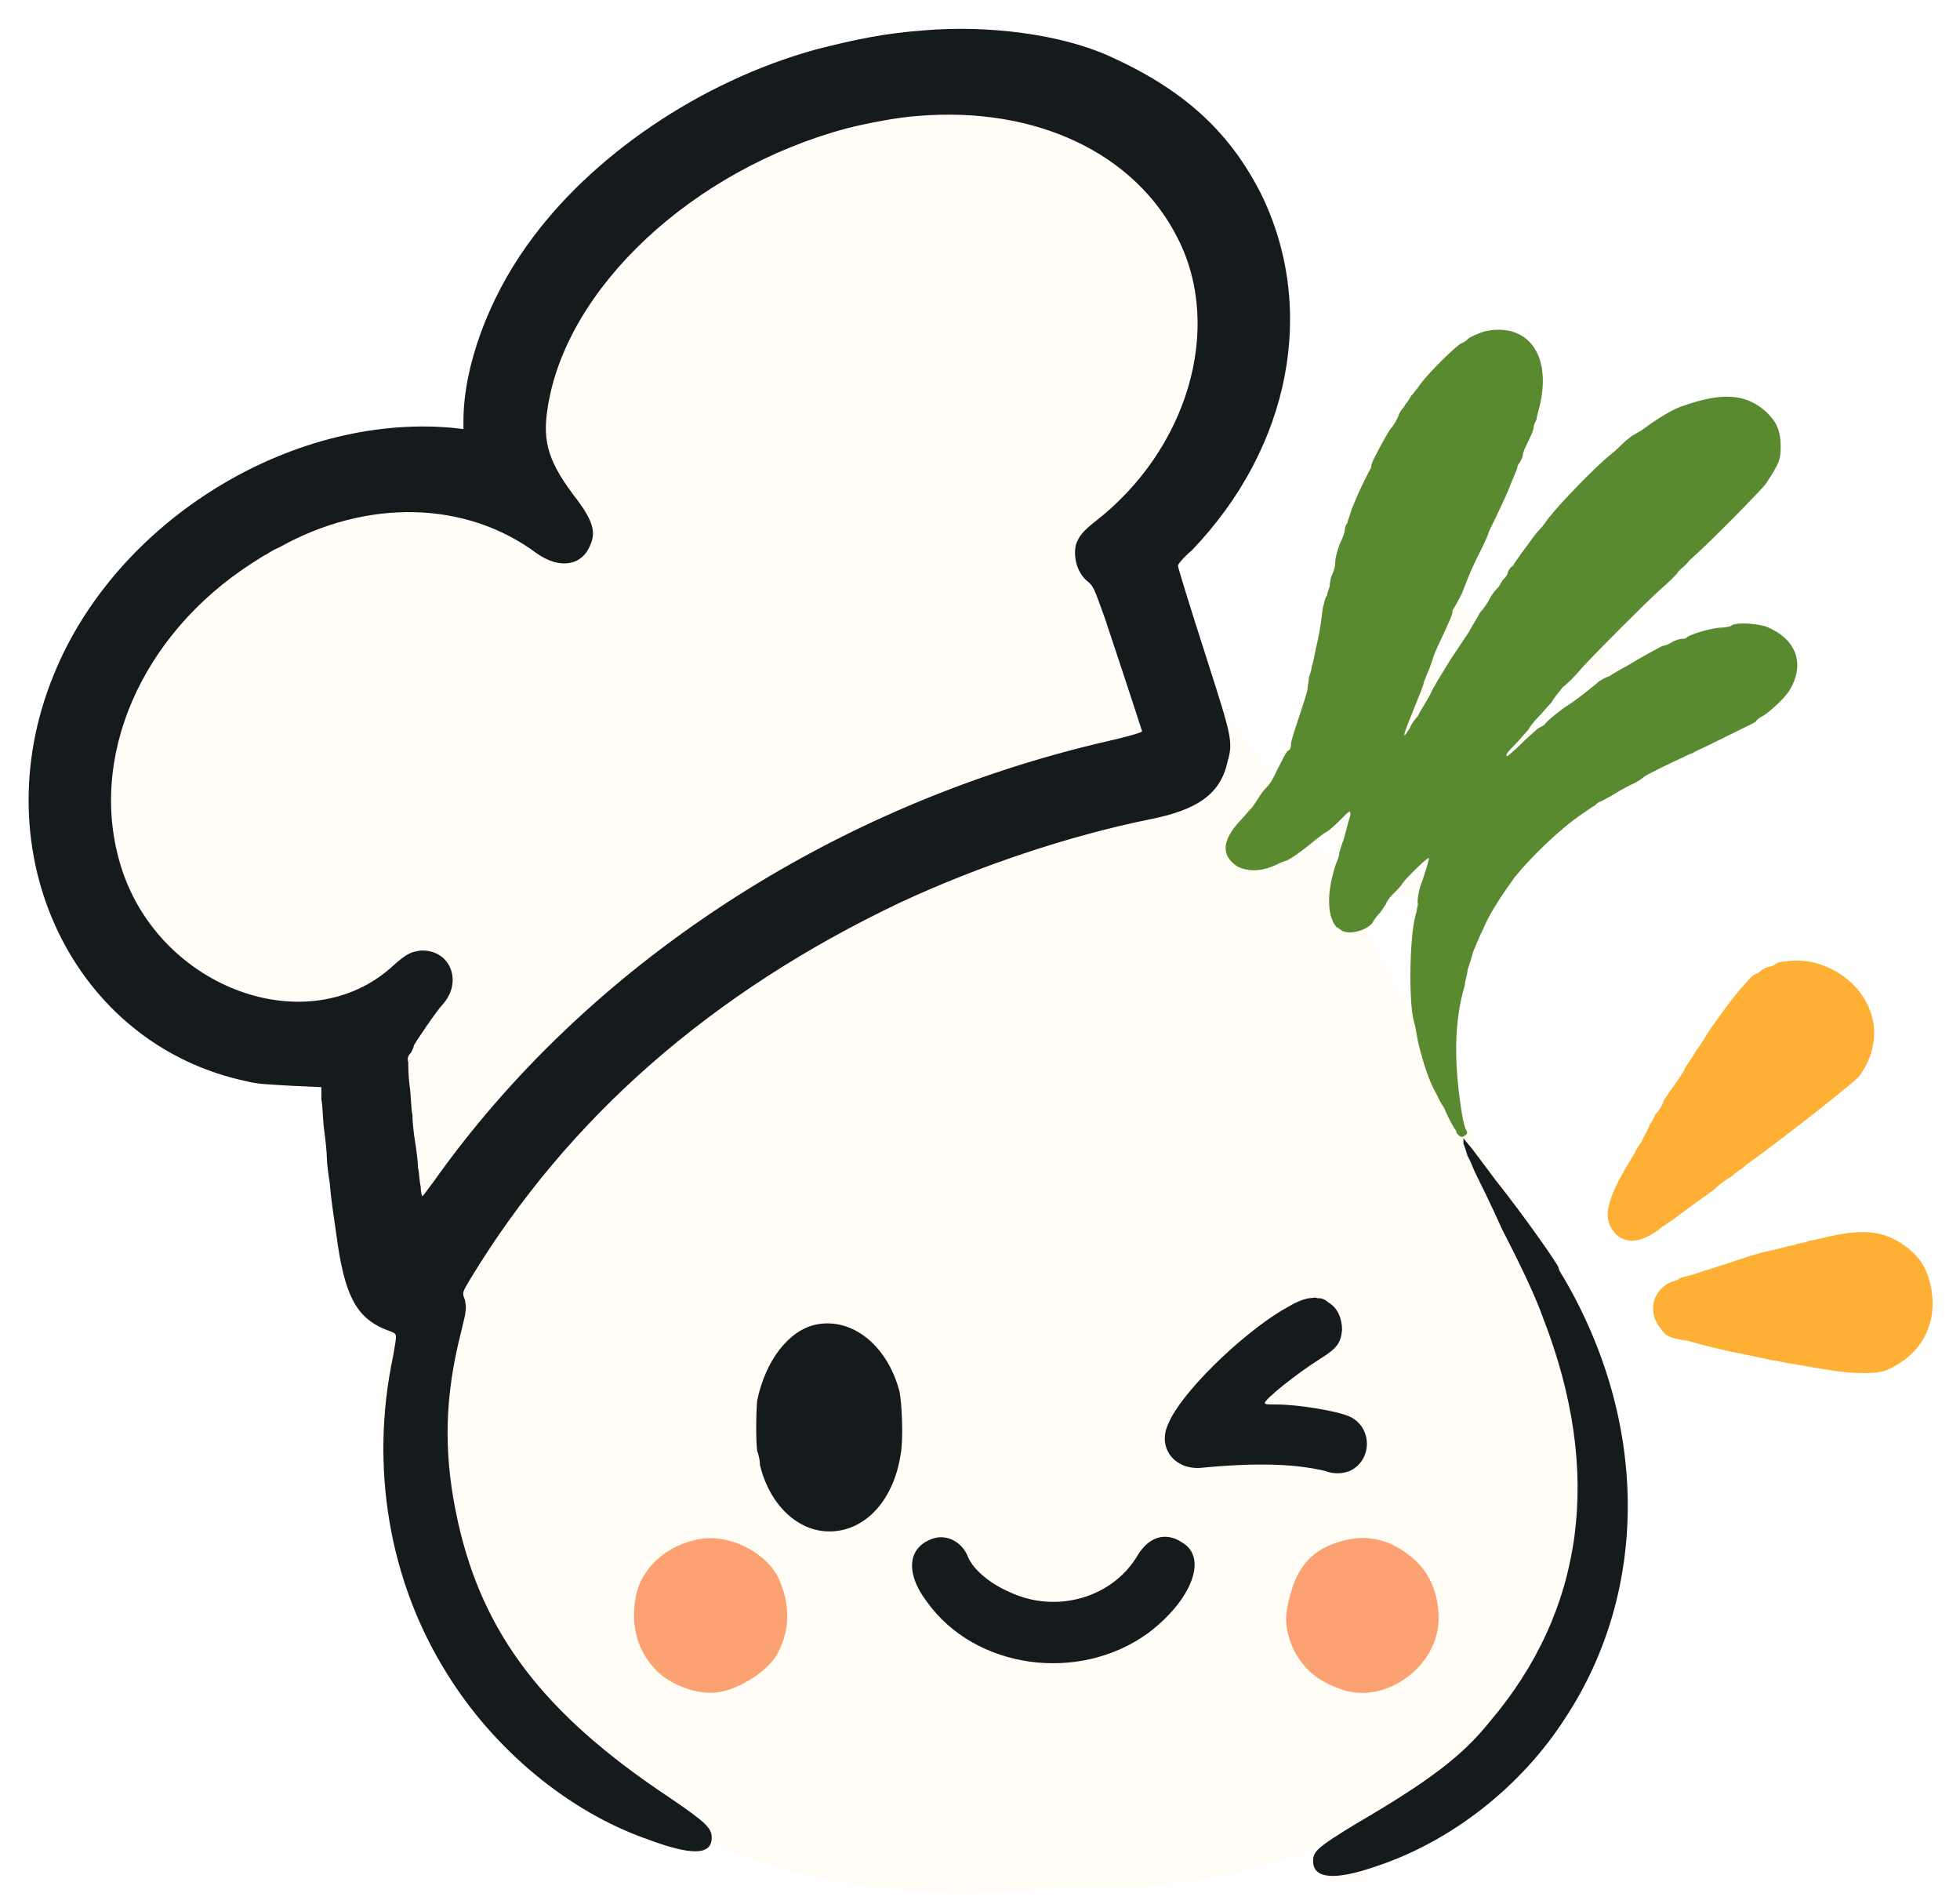
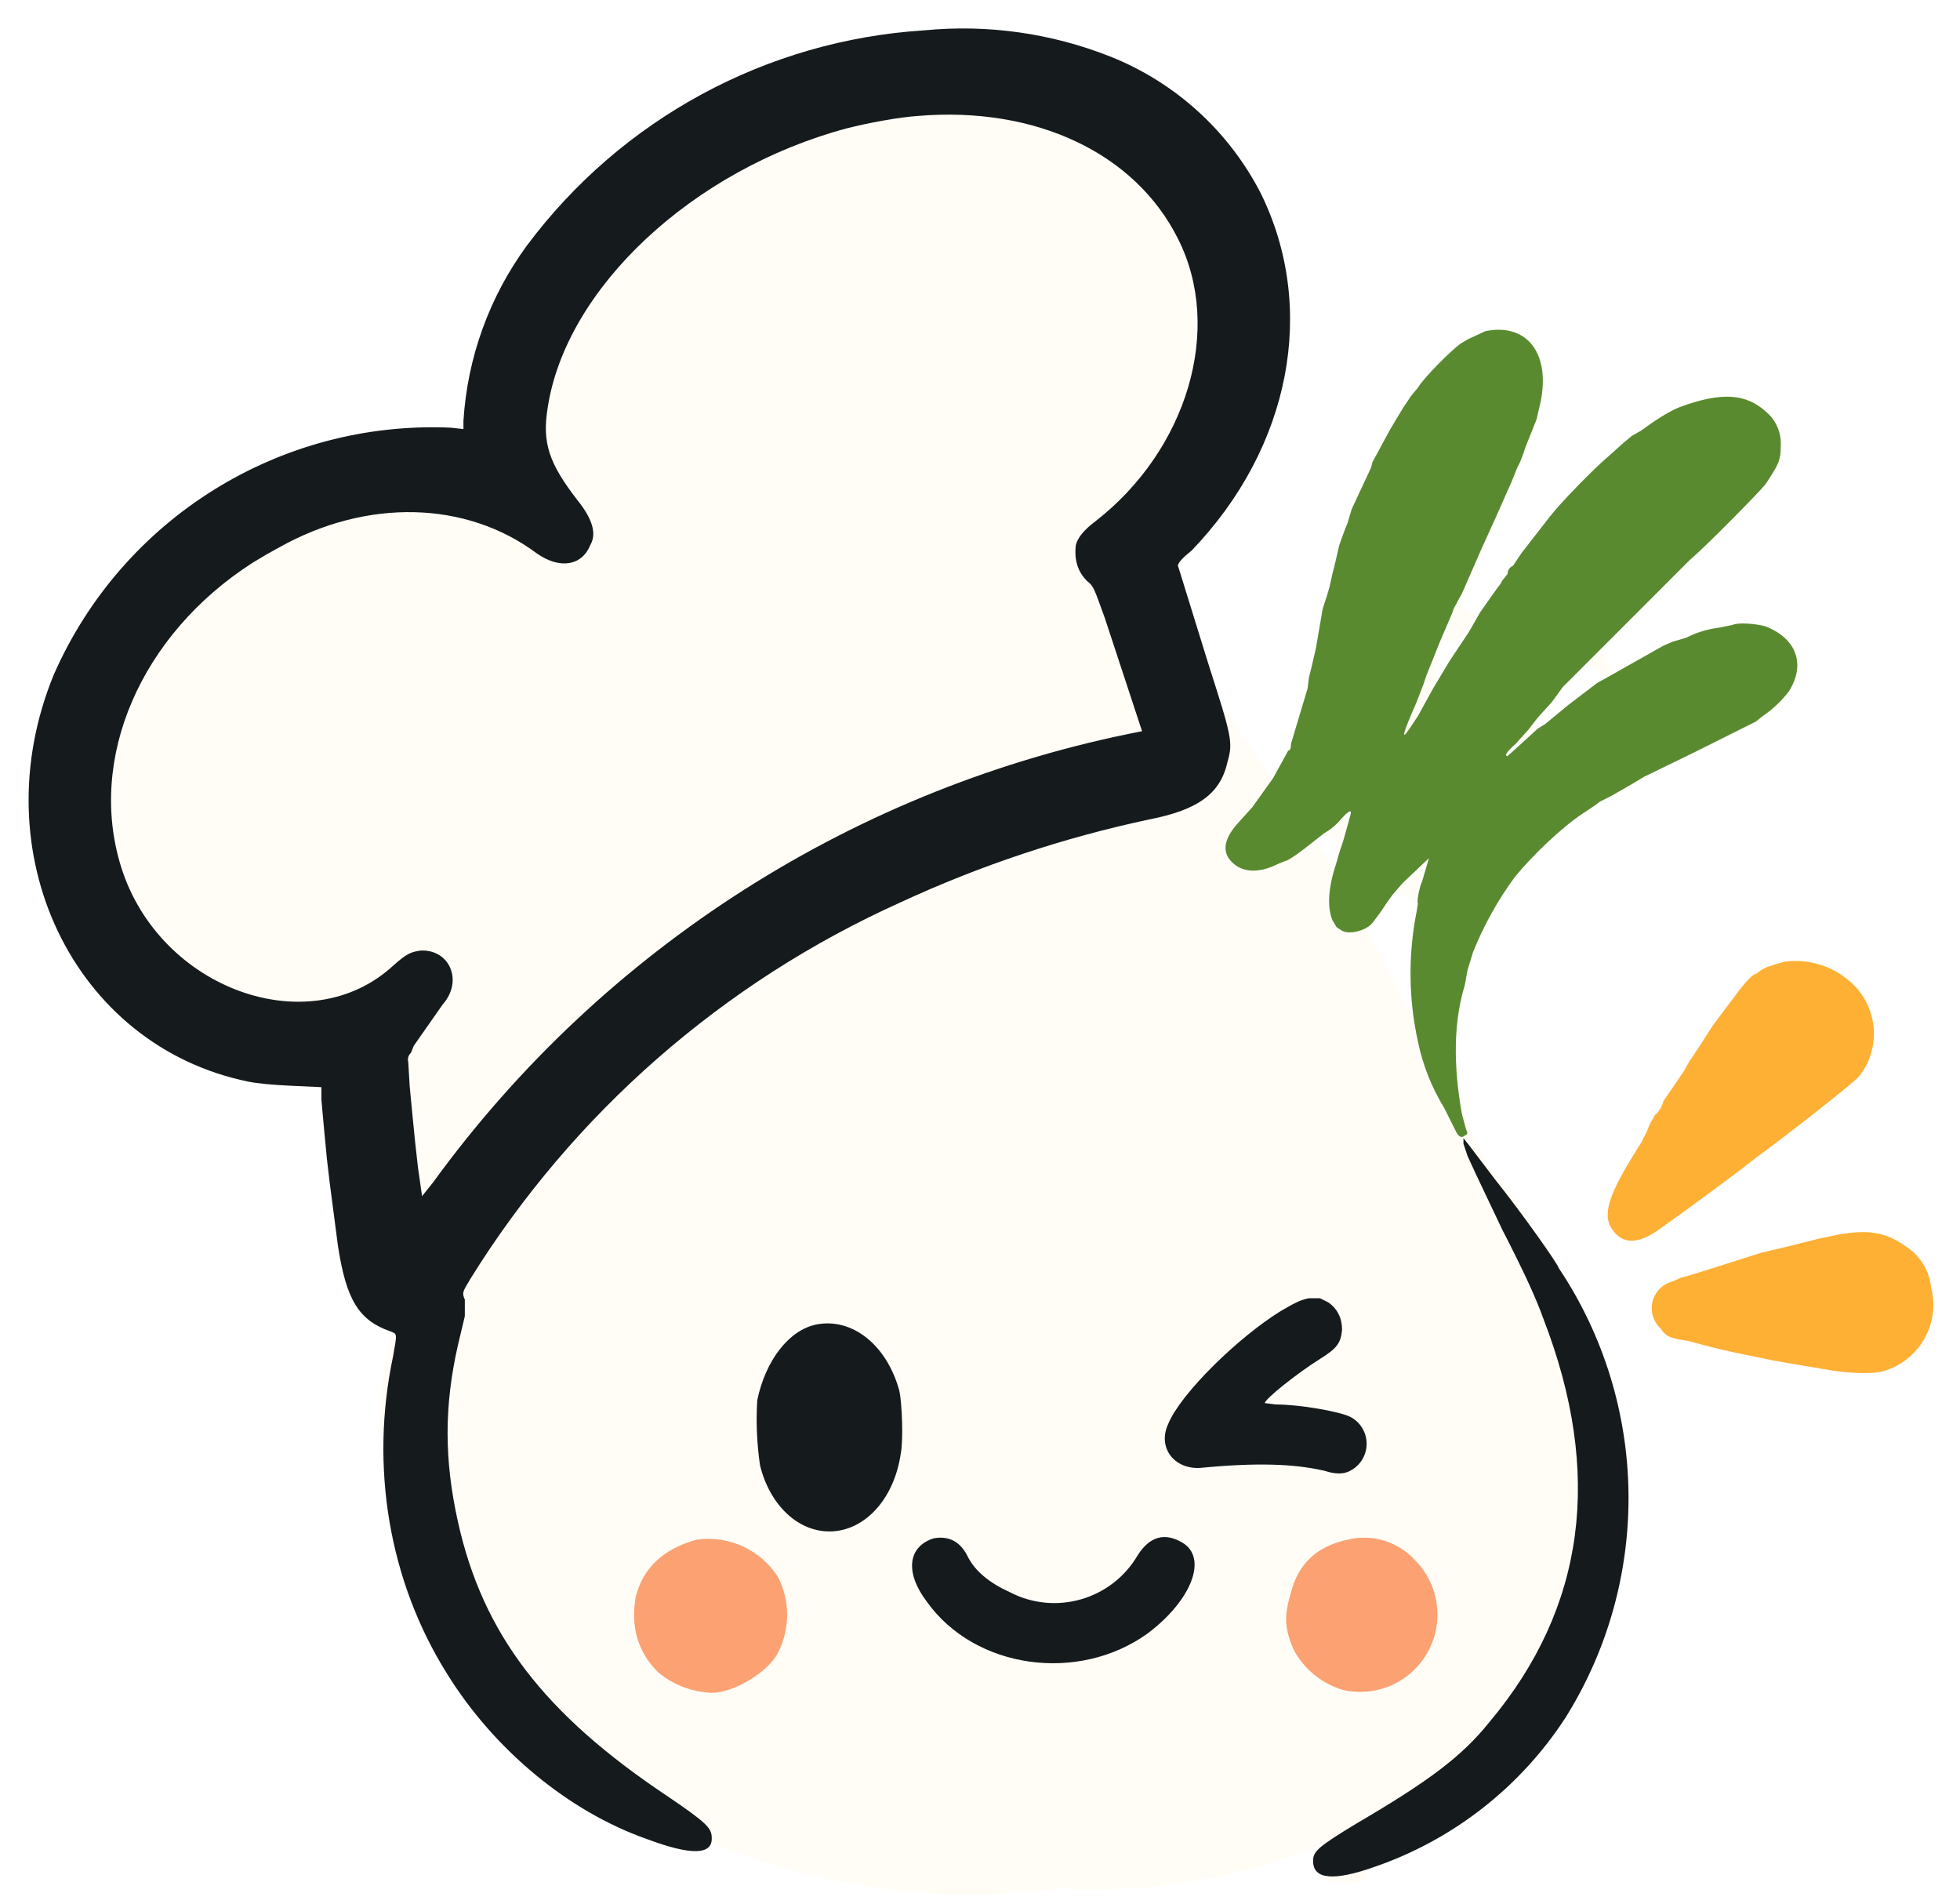
- <svg xmlns="http://www.w3.org/2000/svg" viewBox="0 0 142.1 138" role="img" aria-label="soowee">
-   <path fill="#fffdf6" d="M30.7 91.6C27 98 27 104 28.4 108.5c1.6 7.5 3.6 12.5 7.1 16.8 4.5 4.7 9.5 6.7 15 7.8 9.5 4.4 17.500 4.4 26.2 3.8 8.300.1 14.300-.9 20.500-3.8 5.800-2.100 10.800-5.100 15-9.700 3.800-4.400 5.800-9.400 5.600-14.900-.3-5.500-1.800-10.500-3.700-15-2.100-3.500-4.100-6.500-6.400-9.400L97.2 63.600 86.800 48.600 56.100 63.600z" />
-   <path fill="#fffdf6" d="M 67 2.6 C 64.3 2.8, 62.2 3.2, 59.1 4 C 45.9 7.7, 35.5 18, 34.1 28.7 C 34 30.1, 33.9 30.4, 33.4 30.8 C 32.9 31.3, 32.8 31.3, 30.6 31.4 C 21 31.5, 11.9 36.5, 6.5 44.7 C -2.9 59, 4.9 77.5, 20.7 78.3 C 22.4 78.4, 22.6 78.4, 23.1 78.9 C 23.5 79.3, 23.7 79.6, 23.7 80.2 C 23.8 80.5, 23.8 81.3, 23.9 82 C 24 82.6, 24.1 83.5, 24.1 84 C 24.2 84.4, 24.2 85.2, 24.3 85.7 C 25.2 93.2, 25.6 94.6, 27.4 95.7 C 28.8 96.6, 29.1 97.2, 28.8 98.4 C 27.9 102.6, 28 108.4, 29.1 112.7 C 31.1 120.3, 35.5 126.4, 42.1 130.5 C 45 132.3, 48.7 133.8, 50.4 133.8 C 51.1 133.8, 51.2 133.7, 51.2 133.1 C 51.2 132.6, 50.9 132.3, 48 130.4 C 40 125, 35.8 120, 33.4 112.8 C 31.7 107.4, 31.6 102.4, 33 96.5 C 33.4 95.1, 33.4 94.8, 33.3 94.4 C 33.3 94.1, 33.3 93.7, 33.3 93.5 C 33.5 92.7, 36.7 87.9, 39.3 84.7 C 49.2 72.4, 66.2 62.5, 83.2 59 C 86.8 58.3, 88.2 57.3, 88.6 55.2 C 89 53.8, 88.9 53.4, 87.2 48.1 C 84.7 40.1, 84.8 41, 86.3 39.5 C 90.8 34.7, 93.1 29.2, 93.1 23.1 C 93.1 10.3, 81.9 1.4, 67 2.6 M 105.4 43.7 C 105.4 43.8, 105.3 44.1, 105.3 44.5 C 105.2 44.8, 105.1 45.3, 105 45.5 C 104.9 45.7, 104.8 45.9, 104.9 45.9 C 104.9 46, 104.9 46.2, 104.8 46.4 C 104.7 46.8, 104.7 46.8, 105.1 46.6 C 105.3 46.5, 105.6 46.4, 105.7 46.4 C 105.9 46.3, 106.1 46.1, 106.3 45.7 C 106.5 45.4, 106.8 45, 106.9 44.8 C 107.1 44.5, 107.1 44.5, 106.6 44.4 C 106.4 44.3, 106.1 44.1, 105.9 43.9 C 105.6 43.7, 105.5 43.6, 105.4 43.7 M 115.5 47.6 C 114.9 48.3, 114.9 48.3, 115.2 48.3 C 115.4 48.4, 115.7 48.5, 115.9 48.7 C 116.3 49.1, 116.3 49.1, 116.6 48.9 C 117.1 48.6, 117.2 48.6, 116.7 48.1 C 116.5 47.9, 116.2 47.6, 116.2 47.4 L 116 47 115.5 47.6 M 104 47.6 C 103.9 47.8, 103.4 48.9, 103.2 49.4 C 103.2 49.6, 103 50.1, 102.9 50.5 C 102.7 50.9, 102.5 51.4, 102.4 51.8 C 102.3 52.2, 102 52.8, 101.9 53.1 C 101.5 53.9, 101.5 54.1, 101.9 53.4 C 102 53.1, 102.2 52.7, 102.4 52.5 C 103.6 50.7, 104.3 49.2, 104.2 48.8 C 104.1 48.5, 104 47.8, 104.1 47.6 C 104.2 47.5, 104.1 47.5, 104 47.6 M 111 52.4 C 110.9 52.5, 110.7 52.7, 110.5 53 C 110.4 53.2, 110.2 53.6, 110.1 53.8 C 109.9 54.1, 109.9 54.1, 110.2 53.9 C 110.3 53.8, 110.6 53.6, 110.8 53.5 C 111.1 53.3, 111.2 53.2, 111.2 52.9 C 111.2 52.7, 111.2 52.5, 111.2 52.4 C 111.3 52.3, 111.2 52.3, 111 52.4 M 97.3 59.4 C 97.2 59.6, 96.8 59.9, 96.6 60.1 C 96.1 60.5, 96.1 60.5, 96.3 60.6 C 96.4 60.7, 96.7 60.9, 96.9 61 L 97.2 61.3 97.3 60.8 C 97.5 60.1, 97.7 59.5, 97.8 59.3 C 98 59, 97.7 59.1, 97.3 59.4 M 102.3 63.6 C 102 63.8, 101.6 64.1, 101.5 64.2 C 101.1 64.4, 101.1 64.8, 101.4 64.8 C 101.8 64.8, 102.1 64.9, 102.4 65.2 C 102.6 65.4, 102.6 65.4, 102.6 65.2 C 102.8 64.7, 103.1 63.2, 103 63.2 C 103 63.2, 102.7 63.4, 102.3 63.6 M 103 73.4 C 103 73.5, 103 73.8, 103.1 74 C 103.1 74.5, 103.1 74.5, 103.4 74.3 C 103.8 73.9, 104.1 73.8, 104.6 73.8 C 105.1 73.8, 105.1 73.8, 105.1 73.5 C 105.1 73.3, 105.1 73.3, 104.8 73.5 C 104.6 73.5, 104.3 73.6, 104 73.6 C 103.8 73.6, 103.5 73.5, 103.3 73.5 C 103.1 73.3, 103 73.3, 103 73.4 M 103.9 77.3 C 103.9 77.4, 104.4 78.8, 104.8 79.5 C 105.2 80.3, 105.4 80.3, 105.2 79.5 C 105.1 79.2, 105.1 78.8, 105.1 78.5 C 105.1 77.4, 105 77.3, 104.5 77.3 C 104.3 77.3, 104.1 77.3, 104 77.3 C 103.9 77.2, 103.9 77.2, 103.9 77.3 M 107.2 84.6 C 107.2 84.7, 108 86.5, 109.2 88.8 C 112.3 95, 113.4 98, 114.2 102.3 C 116.2 112.3, 112.8 121.9, 105 128.2 C 103.2 129.6, 102.3 130.3, 98.4 132.6 C 95.6 134.3, 95.2 134.7, 95.8 135.5 C 95.9 135.6, 96.1 135.9, 96.1 136.1 C 96.2 136.4, 96.2 136.4, 97.6 136.5 C 98.7 136.5, 99 136.5, 99 136.4 C 99.1 136.3, 99.1 136.1, 99.1 136 C 99.3 135.4, 99.8 135, 101.2 134.4 C 111.2 130.1, 117.6 120.3, 117.6 109.3 C 117.6 102.7, 115.6 96.4, 111.6 90.4 C 110 88, 107.2 84.4, 107.2 84.6 M 94.9 94.5 C 92.8 94.8, 87.7 99.2, 85.4 102.7 C 84.2 104.4, 85 106.1, 86.9 106 C 89.8 105.7, 90.7 105.7, 92 105.7 C 93.5 105.8, 95.1 106, 96 106.2 C 97.7 106.7, 98.7 106.1, 98.7 104.7 C 98.7 103.4, 98.2 103.1, 96.3 102.7 C 94 102.2, 93.4 101.7, 93.4 100.5 C 93.4 99.7, 93.8 99.3, 95.5 98.2 C 96.7 97.4, 96.8 97.2, 96.9 96.4 C 97 95.1, 96.1 94.3, 94.9 94.5 M 59.2 96.4 C 55.7 97.1, 54 103.3, 56.2 107.9 C 58 111.7, 62.7 111.5, 64.3 107.4 C 65 105.8, 65.2 102.5, 64.8 100.8 C 63.9 97.7, 61.7 95.9, 59.2 96.4 M 67.6 111.9 C 66.4 112.3, 66.2 113.6, 66.9 115 C 68.3 117.8, 72 120, 75.7 120.2 C 80 120.4, 84.4 118, 86 114.7 C 87.1 112.1, 84.2 110.6, 82.7 113 C 81.5 115.1, 78.9 116.5, 76.4 116.5 C 73.7 116.5, 70.9 115, 69.9 113 C 69.4 112, 68.6 111.6, 67.6 111.9" />
-   <path fill="#5a8a30" fill-rule="evenodd" d="M 107.7 24 C 107.3 24.1, 106.4 24.5, 106.4 24.6 C 106.4 24.6, 106.2 24.8, 105.9 24.9 C 105.2 25.4, 103.2 27.4, 102.8 28.1 C 102.7 28.2, 102.5 28.5, 102.3 28.7 C 102.2 28.9, 102 29.2, 101.9 29.3 C 101.8 29.5, 101.7 29.6, 101.7 29.6 C 101.7 29.6, 101.5 29.8, 101.4 30.1 C 101.3 30.4, 101 30.9, 100.8 31.1 C 100.4 31.7, 99.5 33.4, 99.5 33.5 C 99.5 33.5, 99.4 33.7, 99.4 33.9 C 98.5 35.6, 98.3 36.2, 98 36.9 C 97.9 37.3, 97.7 37.7, 97.7 37.9 C 97.6 38, 97.5 38.2, 97.5 38.4 C 97.5 38.6, 97.3 39.1, 97.1 39.5 C 96.9 40.1, 96.8 40.5, 96.8 40.8 C 96.8 41.1, 96.7 41.4, 96.6 41.6 C 96.5 41.8, 96.4 42.2, 96.4 42.5 C 96.3 42.8, 96.2 43.1, 96.2 43.2 C 96.1 43.2, 96 43.7, 95.9 44.1 C 95.7 45.7, 95.6 46.2, 95.4 47 C 95.3 47.5, 95.2 48.1, 95.1 48.3 C 95.1 48.5, 95 48.8, 94.9 49.1 C 94.9 49.3, 94.8 49.7, 94.8 49.9 C 94.8 50.1, 94.5 51, 94.2 51.9 C 93.9 52.8, 93.6 53.7, 93.6 53.9 C 93.6 54.2, 93.5 54.4, 93.4 54.4 C 93.3 54.4, 93 55, 92.3 56.4 C 92.2 56.6, 92 56.9, 91.8 57.1 C 91.4 57.5, 91.3 57.8, 90.8 58.5 C 90.5 58.8, 90.1 59.3, 89.9 59.5 C 88.6 60.9, 88.5 62, 89.7 62.8 C 90.5 63.2, 91.5 63.2, 92.7 62.6 C 92.9 62.5, 93.2 62.4, 93.2 62.4 C 93.4 62.4, 94.5 61.6, 95.1 61.1 C 95.2 61, 95.6 60.7, 96 60.4 C 96.4 60.2, 96.9 59.7, 97.2 59.4 C 97.9 58.7, 97.9 58.7, 97.9 59.1 C 97.8 59.4, 97.7 59.8, 97.4 60.9 C 97.3 61.1, 97.2 61.5, 97.1 61.8 C 97.1 62, 97 62.3, 96.9 62.5 C 96.3 64.2, 96.2 65.8, 96.6 66.7 C 96.7 67, 96.9 67.2, 96.9 67.2 C 96.9 67.2, 97.1 67.3, 97.2 67.4 C 97.7 67.8, 99 67.5, 99.5 66.9 C 99.6 66.7, 99.8 66.4, 100.1 66.1 C 100.3 65.8, 100.5 65.5, 100.5 65.5 C 100.5 65.4, 100.7 65.1, 101 64.8 C 101.3 64.5, 101.6 64.2, 101.7 64 C 102 63.6, 103.5 62.1, 103.6 62.2 C 103.6 62.3, 103.5 62.7, 103.1 63.9 C 102.9 64.3, 102.7 65.4, 102.8 65.5 C 102.8 65.6, 102.7 65.9, 102.7 66.1 C 102.2 67.4, 102.1 72.5, 102.5 74 C 102.6 74.3, 102.7 74.9, 102.8 75.5 C 103.2 77.1, 103.6 78.4, 104.2 79.4 C 104.4 79.9, 104.7 80.3, 104.7 80.3 C 104.8 80.6, 105.3 81.6, 105.4 81.7 C 105.4 81.8, 105.6 81.9, 105.6 82.1 C 105.8 82.4, 106 82.5, 106.2 82.3 C 106.4 82.2, 106.4 82.1, 106.3 81.9 C 106.2 81.8, 106.1 81.3, 106 80.8 C 105.4 77.1, 105.4 74.1, 106.2 71.4 C 106.2 71.1, 106.4 70.6, 106.4 70.3 C 106.5 70, 106.7 69.4, 106.8 69 C 107 68.5, 107.3 67.8, 107.5 67.4 C 108 66.2, 108.8 65, 109.8 63.6 C 111.1 62, 113.2 60, 114.7 59 C 115 58.8, 115.4 58.5, 115.6 58.4 C 115.8 58.2, 116 58.1, 116 58.1 C 116.1 58.1, 116.4 57.9, 116.8 57.7 C 117.1 57.5, 117.8 57.1, 118.2 56.9 C 118.7 56.7, 119.1 56.4, 119.2 56.3 C 119.3 56.2, 121.1 55.3, 122 54.9 C 122.2 54.8, 122.6 54.6, 122.7 54.6 C 122.8 54.5, 123.3 54.3, 123.7 54.1 C 125.3 53.3, 127.2 52.4, 127.3 52.3 C 127.3 52.2, 127.6 52, 127.8 51.9 C 128.3 51.6, 129.3 50.7, 129.7 50.1 C 130.9 48.2, 130.3 46.3, 128 45.4 C 127.3 45.2, 126 45.1, 125.6 45.3 C 125.5 45.4, 125.1 45.5, 124.6 45.5 C 123.8 45.6, 122.5 46, 122.3 46.2 C 122.2 46.3, 122.1 46.3, 122 46.3 C 121.8 46.3, 121.5 46.4, 121.3 46.5 C 121 46.7, 120.7 46.8, 120.6 46.8 C 120.5 46.8, 118.7 47.8, 117.9 48.3 C 117.5 48.5, 117 48.8, 116.7 49 C 116.4 49.1, 116 49.3, 115.8 49.5 C 115.1 50.1, 113.9 51, 113.7 51.1 C 113.2 51.4, 112.1 52.3, 112 52.5 C 111.9 52.6, 111.7 52.7, 111.5 52.8 C 111.4 52.9, 110.8 53.4, 110.3 53.9 C 109.8 54.4, 109.3 54.8, 109.3 54.8 C 109.1 54.8, 109.2 54.6, 109.9 53.9 C 110.2 53.6, 110.6 53.1, 110.8 52.9 C 110.9 52.7, 111.2 52.3, 111.5 52 C 111.8 51.7, 112.2 51.2, 112.5 50.9 C 112.7 50.5, 113.1 50.1, 113.3 49.8 C 113.6 49.6, 114.2 49, 114.7 48.4 C 115.9 47.1, 119.1 43.9, 120.4 42.7 C 121 42.2, 121.6 41.6, 121.7 41.4 C 121.9 41.2, 122.3 40.9, 122.5 40.6 C 123.9 39.4, 127.7 35.5, 128 35.1 C 129 33.6, 129.1 33.3, 129.1 32.4 C 129.1 31.2, 128.8 30.6, 128.1 29.9 C 126.6 28.5, 124.8 28.4, 121.8 29.5 C 121 29.8, 119.8 30.6, 119 31.2 C 118.8 31.3, 118.5 31.5, 118.3 31.6 C 118.2 31.7, 117.9 31.9, 117.7 32.1 C 117.5 32.3, 117.1 32.7, 116.7 33 C 115.5 34, 113.1 36.5, 112.4 37.4 C 112.2 37.6, 111.9 38.1, 111.7 38.3 C 111.2 38.8, 111 39.2, 110.3 40.1 C 110.1 40.4, 109.8 40.8, 109.7 41 C 109.5 41.1, 109.3 41.4, 109.3 41.6 C 109.2 41.8, 109 42, 108.9 42.1 C 108.9 42.2, 108.8 42.2, 108.8 42.3 C 108.8 42.3, 108.7 42.5, 108.5 42.7 C 108.3 42.9, 108.1 43.2, 108 43.4 C 107.9 43.6, 107.6 44.1, 107.3 44.4 C 107.1 44.8, 106.7 45.4, 106.5 45.8 C 105.9 46.7, 105.5 47.3, 105.1 47.9 C 105 48.1, 104.4 49, 103.9 49.9 C 103.5 50.8, 102.9 51.6, 102.8 51.9 C 102.6 52.1, 102.3 52.5, 102.2 52.8 C 101.5 53.9, 101.8 53.1, 102.7 50.9 C 102.9 50.4, 103.1 49.9, 103.2 49.6 C 103.2 49.4, 103.4 49.1, 103.4 49 C 103.5 48.8, 103.7 48.3, 103.8 48 C 103.9 47.6, 104.2 46.9, 104.4 46.5 C 105.2 44.8, 105.3 44.5, 105.3 44.4 C 105.3 44.3, 105.3 44.2, 105.4 44.1 C 105.4 44.1, 105.7 43.6, 106 43 C 106.6 41.4, 106.8 41, 107.4 39.8 C 107.7 39.2, 107.9 38.7, 107.9 38.7 C 107.9 38.6, 108.1 38.2, 108.4 37.6 C 109.2 35.9, 109.3 35.7, 109.6 34.9 C 109.8 34.4, 110 34, 110 33.9 C 110 33.8, 110.1 33.6, 110.2 33.5 C 110.3 33.3, 110.4 33.1, 110.4 33 C 110.4 32.9, 110.5 32.6, 110.6 32.4 C 111.1 31.4, 111.2 31.1, 111.2 30.9 C 111.2 30.8, 111.3 30.6, 111.4 30.4 C 111.4 30.2, 111.6 29.6, 111.7 29.1 C 112.4 25.6, 110.7 23.4, 107.7 24" />
-   <path fill="#feb034" fill-rule="evenodd" d="M 129.4 69.7 C 129.1 69.7, 128.8 69.8, 128.7 69.9 C 128.6 70, 128.3 70.1, 128.1 70.1 C 127.9 70.2, 127.8 70.3, 127.7 70.3 C 127.7 70.4, 127.5 70.5, 127.3 70.6 C 127 70.7, 126.8 71, 126 71.9 C 125.4 72.6, 124.5 73.9, 124.2 74.3 C 123.7 75, 123.7 75.1, 123.3 75.7 C 123.1 76, 122.9 76.2, 122.9 76.3 C 122.9 76.3, 122.7 76.6, 122.5 76.9 C 122.3 77.2, 122.1 77.5, 122.1 77.6 C 122 77.7, 121.8 78.1, 121.5 78.5 C 121.2 78.9, 120.8 79.5, 120.6 79.8 C 120.5 80.2, 120.2 80.6, 120 80.8 C 119.9 81.1, 119.7 81.4, 119.6 81.5 C 119.6 81.7, 119.4 81.9, 119.4 82 C 119.3 82.2, 119.1 82.5, 119 82.8 C 118.8 83, 118.6 83.4, 118.5 83.6 C 116.7 86.5, 116.3 87.8, 116.7 88.8 C 117.4 90.2, 118.7 90.3, 120.3 89.1 C 120.5 88.9, 121.2 88.5, 121.7 88.1 C 123.3 86.9, 123.5 86.8, 124.3 86.2 C 124.7 85.8, 125.3 85.4, 125.5 85.3 C 125.7 85.1, 126.1 84.8, 126.3 84.7 C 126.5 84.5, 126.9 84.2, 127.2 84 C 129.8 82.1, 134.5 78.4, 134.8 78 C 136.4 75.8, 136.2 73.2, 134.3 71.3 C 132.9 70, 131.1 69.4, 129.4 69.7 M 133.2 89.5 C 132.6 89.6, 132 89.8, 131.8 89.8 C 131.6 89.9, 131.2 89.9, 131 90 C 130.8 90.1, 130.4 90.1, 130.2 90.2 C 130 90.3, 129.6 90.3, 129.4 90.4 C 128.6 90.6, 128.1 90.7, 127.7 90.8 C 126.9 91, 124.9 91.7, 123.6 92.1 C 123 92.3, 122.4 92.5, 122.3 92.5 C 122.2 92.5, 122 92.6, 121.9 92.6 C 121.7 92.7, 121.4 92.9, 121.2 92.9 C 119.8 93.5, 119.4 95.1, 120.4 96.3 C 120.8 96.9, 121.1 97, 122.4 97.2 C 123.1 97.4, 123.9 97.6, 124.3 97.7 C 124.7 97.8, 125.2 97.9, 125.6 98 C 126.2 98.1, 127.1 98.3, 128.5 98.6 C 128.7 98.6, 129.5 98.8, 130.2 98.9 C 130.8 99, 131.9 99.2, 132.6 99.3 C 134.3 99.6, 136.2 99.6, 136.8 99.3 C 139.3 98.2, 140.5 96, 140 93.3 C 139.7 91.9, 139.2 91.1, 138.1 90.3 C 136.7 89.3, 135.4 89.1, 133.2 89.5" />
-   <path fill="#fca172" fill-rule="evenodd" d="M 50.5 111.6 C 48.2 112.1, 46.5 113.7, 46.1 115.7 C 45.7 117.9, 46.2 119.7, 47.7 121.2 C 48.7 122.1, 50.2 122.7, 51.6 122.7 C 53.2 122.7, 55.7 121.2, 56.4 119.8 C 57.3 118.1, 57.3 116.2, 56.4 114.3 C 55.4 112.4, 52.7 111.1, 50.5 111.6 M 97.7 111.6 C 95.4 112.1, 94.2 113.3, 93.6 115.4 C 93.1 117.1, 93.1 118, 93.8 119.6 C 94.6 121.1, 95.6 121.9, 97.4 122.5 C 100.6 123.5, 104.3 120.7, 104.3 117.3 C 104.3 115.6, 103.7 114.1, 102.6 113.1 C 101.2 111.8, 99.5 111.2, 97.7 111.6" />
-   <path fill="#151b1d" fill-rule="evenodd" d="M 67 2.2 C 64.3 2.4, 62.2 2.8, 59.1 3.6 C 50.8 5.9, 42.8 11.3, 38.2 17.8 C 35.4 21.7, 33.6 26.6, 33.6 30.5 L 33.6 31.1 32.7 31 C 21 30, 8.4 37.8, 3.9 48.9 C -1.4 61.8, 5.3 75.8, 18 78.4 C 18.8 78.6, 19.6 78.6, 21.1 78.7 L 23.3 78.8 23.3 79.7 C 23.4 80.1, 23.4 81.2, 23.5 81.9 C 23.6 82.6, 23.7 83.6, 23.7 84 C 23.7 84.3, 23.8 85.1, 23.9 85.7 C 24 86.9, 24.1 87.5, 24.5 90.3 C 25.1 94.2, 26 95.7, 28.3 96.5 C 28.8 96.7, 28.8 96.6, 28.5 98.3 C 26.8 106.3, 28.2 114.6, 32.4 121.3 C 35.8 126.8, 41.2 131.3, 46.9 133.3 C 50.1 134.5, 51.6 134.5, 51.6 133.2 C 51.6 132.5, 51.2 132.1, 48.4 130.2 C 39.4 124.2, 35 118.4, 33.2 110.3 C 32.2 105.8, 32.2 101.9, 33.2 97.5 C 33.4 96.7, 33.6 95.8, 33.7 95.4 C 33.8 94.8, 33.8 94.7, 33.7 94.2 C 33.5 93.7, 33.5 93.7, 34.1 92.7 C 41.2 81, 51.6 71.9, 65.3 65.4 C 70.9 62.8, 77.4 60.6, 83.3 59.4 C 86.9 58.7, 88.5 57.5, 89 55.2 C 89.4 53.8, 89.3 53.4, 87.6 48.1 C 85.9 42.8, 85.4 41.1, 85.4 41 C 85.4 40.9, 85.8 40.4, 86.4 39.9 C 93.6 32.4, 95.5 22.3, 91.4 14 C 89.1 9.5, 85.8 6.5, 80.5 4.1 C 77 2.5, 71.7 1.8, 67 2.2 M 66.6 8.4 C 65.1 8.5, 63 8.9, 61.4 9.3 C 50.2 12.3, 41 20.9, 39.7 29.6 C 39.3 32.1, 39.8 33.6, 41.9 36.3 C 43 37.8, 43.2 38.6, 42.8 39.5 C 42.2 41, 40.6 41.3, 38.9 40.1 C 33.8 36.3, 26.6 36.1, 20.2 39.7 C 19.7 39.9, 19.3 40.2, 19.3 40.2 C 19.2 40.2, 18.8 40.5, 18.3 40.8 C 10.2 46, 6.3 55, 8.8 62.9 C 11.6 71.7, 22.4 75.6, 28.5 70 C 29.5 69.1, 29.8 69, 30.5 68.9 C 32.6 68.8, 33.6 71.1, 32.1 72.8 C 31.7 73.2, 30 75.7, 30 75.8 C 30 75.9, 29.9 76.1, 29.8 76.3 C 29.6 76.5, 29.5 76.7, 29.6 77 C 29.6 77.2, 29.6 78, 29.7 78.7 C 29.8 79.4, 29.8 80.4, 29.9 80.8 C 29.9 81.3, 30 82.2, 30.1 82.8 C 30.2 83.4, 30.3 84.2, 30.3 84.6 C 30.4 85, 30.4 85.6, 30.5 86 C 30.5 86.4, 30.6 86.7, 30.6 86.7 C 30.7 86.7, 31 86.2, 31.4 85.7 C 42.5 70, 60.3 58.3, 80.4 53.7 C 81.7 53.4, 82.8 53.1, 82.8 53 C 82.8 53, 81.9 50.2, 80.1 44.8 C 79.3 42.6, 79.3 42.5, 78.8 42.1 C 78.1 41.5, 77.8 40.4, 78 39.5 C 78.2 38.9, 78.5 38.5, 79.4 37.8 C 86.1 32.6, 88.7 23.8, 85.4 17.3 C 82.3 11.1, 75.1 7.7, 66.6 8.4 M 106.1 82.9 C 106.2 83.1, 106.3 83.5, 106.4 83.8 C 106.6 84.1, 106.8 84.7, 107 85.1 C 107.2 85.5, 108.1 87.3, 108.9 89.1 C 110.6 92.4, 111.4 94.2, 111.9 95.6 C 116.2 106.7, 114.9 116.7, 108 124.8 C 106 127.3, 103.6 129.1, 98.3 132.2 C 95.5 133.9, 95.2 134.2, 95.2 134.9 C 95.2 136.2, 96.8 136.3, 99.7 135.3 C 105.2 133.5, 110.3 129.5, 113.5 124.5 C 119.6 115.2, 119.5 103, 113.3 92.5 C 113.1 92.2, 113 92, 113 91.9 C 113 91.7, 110.4 88, 108.4 85.5 C 107.5 84.3, 106.7 83.2, 106.5 83 L 106.1 82.5 106.1 82.9 M 94.9 94.1 C 94.4 94.2, 94.1 94.3, 92.9 95 C 89.8 96.9, 85.6 101, 84.7 103.2 C 83.9 104.9, 85.1 106.5, 87 106.4 C 91.1 106, 93.8 106.1, 96 106.6 C 96.8 106.9, 97.4 106.8, 97.9 106.6 C 99.5 105.8, 99.5 103.5, 97.9 102.7 C 97.1 102.3, 94.2 101.8, 92.5 101.8 C 92 101.8, 91.7 101.8, 91.7 101.7 C 91.7 101.4, 94.1 99.5, 95.7 98.5 C 97 97.7, 97.2 97.3, 97.3 96.4 C 97.3 95.6, 97 94.8, 96.3 94.4 C 96.1 94.2, 95.8 94.1, 95.7 94.1 C 95.7 94.1, 95.6 94.1, 95.5 94.1 C 95.4 94, 95.1 94.1, 94.9 94.1 M 59.2 96 C 57.2 96.4, 55.5 98.6, 54.9 101.5 C 54.8 102.5, 54.8 104.5, 54.9 105.2 C 55 105.4, 55.1 105.9, 55.1 106.2 C 55.8 109.1, 57.9 111.1, 60.3 111 C 62.8 110.9, 64.8 108.7, 65.3 105.4 C 65.5 104.4, 65.4 101.7, 65.2 100.8 C 64.3 97.5, 61.8 95.5, 59.2 96 M 67.7 111.5 C 65.8 112.1, 65.6 114, 67.2 116.1 C 70.7 121, 78.2 122, 83.2 118.4 C 86.4 116, 87.6 112.9, 85.7 111.8 C 84.5 111, 83.3 111.4, 82.5 112.7 C 80.7 115.8, 76.6 117, 73.2 115.4 C 71.8 114.8, 70.6 113.8, 70.2 112.9 C 69.8 111.8, 68.7 111.2, 67.7 111.5" />
+ <svg xmlns="http://www.w3.org/2000/svg" aria-label="soowee" viewBox="0 0 142.1 138">
+   <path fill="#fffdf6" d="M30.7 91.6a21 21 0 0 0-2.3 16.9 37 37 0 0 0 7.1 16.8c4.5 4.7 9.5 6.7 15 7.8a49 49 0 0 0 26.2 3.8 44 44 0 0 0 20.5-3.8 36 36 0 0 0 15-9.7q5.8-6.6 5.6-14.9a45 45 0 0 0-3.7-15 86 86 0 0 0-6.4-9.4L97.2 63.6l-10.4-15-30.7 15z" />
+   <path fill="#fffdf6" d="M67 2.6c-2.7.2-4.8.6-7.9 1.4-13.2 3.7-23.6 14-25 24.7-.1 1.4-.2 1.7-.7 2.1s-.6.5-2.8.6c-9.6.1-18.7 5.1-24.1 13.3C-2.9 59 4.9 77.5 20.7 78.3c1.7.1 1.9.1 2.4.6q.6.5.6 1.3l.2 1.8.2 2 .2 1.7c.9 7.5 1.3 8.9 3.1 10 1.4.9 1.7 1.5 1.4 2.7-.9 4.2-.8 10 .3 14.3q3 11.5 13 17.8c2.9 1.8 6.6 3.3 8.3 3.3q1 .1.8-.7c0-.5-.3-.8-3.2-2.7a33 33 0 0 1-14.6-17.6 29 29 0 0 1-.4-16.3c.4-1.4.4-1.7.3-2.1v-.9c.2-.8 3.4-5.6 6-8.8A79 79 0 0 1 83.2 59c3.6-.7 5-1.7 5.4-3.8.4-1.4.3-1.8-1.4-7.1-2.5-8-2.4-7.1-.9-8.6a23 23 0 0 0 6.8-16.4C93.1 10.3 81.9 1.4 67 2.6m38.4 41.1-.1.8-.3 1-.1.4-.1.5q-.2.5.3.2l.6-.2q.3-.1.6-.7l.6-.9q.4-.3-.3-.4l-.7-.5q-.4-.3-.5-.2m10.1 3.9q-.8.9-.3.7l.7.4q.4.5.7.2c.5-.3.6-.3.1-.8l-.5-.7-.2-.4zm-11.5 0-.8 1.8-.3 1.1-.5 1.3-.5 1.3q-.6 1.3 0 .3l.5-.9q1.9-2.9 1.8-3.7c-.1-.3-.2-1-.1-1.2q.1-.1-.1 0m7 4.8-.5.6-.4.8q-.3.4.1.1l.6-.4q.4-.2.4-.6v-.5q.1-.2-.2 0m-13.7 7-.7.7q-.7.5-.3.5l.6.4.3.3.1-.5.5-1.5q.2-.4-.5.1m5 4.2-.8.6q-.6.4-.1.6.6 0 1 .4.3.3.2 0l.4-2zm.7 9.8.1.6q0 .7.3.3.5-.6 1.2-.5t.5-.3q0-.3-.3 0l-.8.1-.7-.1q-.3-.3-.3-.1m.9 3.9c0 .1.5 1.5.9 2.2q.7 1.2.4 0l-.1-1c0-1.1-.1-1.2-.6-1.2zq-.1-.1-.1 0m3.3 7.3 2 4.2c3.1 6.2 4.2 9.2 5 13.5a26 26 0 0 1-9.2 25.9c-1.8 1.4-2.7 2.1-6.6 4.4-2.8 1.7-3.2 2.1-2.6 2.9l.3.6c.1.3.1.3 1.5.4l1.4-.1.1-.4q.2-.8 2.1-1.6a27 27 0 0 0 16.4-25.1q0-9.9-6-18.9c-1.6-2.4-4.4-6-4.4-5.8m-12.3 9.9c-2.1.3-7.2 4.7-9.5 8.2-1.2 1.7-.4 3.4 1.5 3.3 2.9-.3 3.8-.3 5.1-.3l4 .5q2.6.7 2.7-1.5c0-1.3-.5-1.6-2.4-2-2.3-.5-2.9-1-2.9-2.2 0-.8.4-1.2 2.1-2.3 1.2-.8 1.3-1 1.4-1.8q0-2-2-1.9m-35.7 1.9c-3.5.7-5.2 6.9-3 11.5 1.8 3.8 6.5 3.6 8.1-.5.7-1.6.9-4.9.5-6.6-.9-3.1-3.1-4.9-5.6-4.4m8.4 15.5q-1.8.8-.7 3.1c1.4 2.8 5.1 5 8.8 5.2 4.3.2 8.7-2.2 10.3-5.5 1.1-2.6-1.8-4.1-3.3-1.7a8 8 0 0 1-6.3 3.5c-2.7 0-5.5-1.5-6.5-3.5q-.8-1.5-2.3-1.1" />
+   <path fill="#5a8a30" fill-rule="evenodd" d="m107.7 24-1.3.6-.5.3c-.7.5-2.7 2.5-3.1 3.2l-.5.6-.4.6-.2.3-.3.5-.6 1-1.3 2.4-.1.4-1.4 3-.3 1-.2.5-.4 1.1-.3 1.3-.2.8-.2.9-.2.7-.3.9-.5 2.9-.3 1.3-.2.8-.1.8-.6 2-.6 2q0 .5-.2.5l-1.1 2-.5.7-1 1.4-.9 1q-2 2.1-.2 3.3 1.2.7 3-.2l.5-.2c.2 0 1.3-.8 1.9-1.3l.9-.7q.7-.4 1.2-1 .9-1 .7-.3l-.5 1.8-.3.9-.2.7q-.9 2.7-.3 4.2l.3.5.3.2c.5.4 1.8.1 2.3-.5l.6-.8.4-.6.5-.7.7-.8 1.9-1.8-.5 1.7c-.2.4-.4 1.5-.3 1.6l-.1.6a23 23 0 0 0 .1 9.4 15 15 0 0 0 1.9 4.8l.7 1.4.2.4q.3.5.6.2.3-.1.1-.4l-.3-1.1q-1-5.5.2-9.4l.2-1.1.4-1.3a25 25 0 0 1 3-5.4c1.3-1.6 3.4-3.6 4.9-4.6l.9-.6.4-.3.8-.4 1.4-.8 1-.6 3.5-1.7 1-.5 3.6-1.8.5-.4a8 8 0 0 0 1.9-1.8c1.2-1.9.6-3.8-1.7-4.7-.7-.2-2-.3-2.4-.1l-1 .2a7 7 0 0 0-2.3.7l-.3.1-.7.2-.7.3-3.9 2.2-.9.5-2.1 1.6-1.7 1.4-.5.3-1.2 1.1-1 .9q-.4 0 .6-.9l.9-1 .7-.9 1-1.1.8-1.1 1.4-1.4 7-7 .8-.8c1.4-1.2 5.2-5.1 5.5-5.5 1-1.5 1.1-1.8 1.1-2.7a3 3 0 0 0-1-2.5c-1.5-1.4-3.3-1.5-6.3-.4-.8.3-2 1.1-2.8 1.7l-.7.4-.6.5-1 .9c-1.2 1-3.6 3.5-4.3 4.4l-.7.9-1.4 1.8-.6.9q-.4.2-.4.6l-.4.5-.1.2-.3.4-.5.7-.7 1-.8 1.4-1.4 2.1-1.2 2-1.1 2-.6.9q-1 1.5.5-1.9l.5-1.3.2-.6.4-1 .6-1.5.9-2.1.1-.3.6-1.1 1.4-3.2.5-1.1.5-1.1 1.2-2.7.4-1 .2-.4.2-.5.2-.6.6-1.5.2-.5.3-1.3c.7-3.5-1-5.7-4-5.1" />
+   <path fill="#feb034" fill-rule="evenodd" d="m129.4 69.7-.7.2-.6.2-.4.2-.4.3q-.3 0-1.3 1.3l-1.8 2.4-.9 1.4-.4.6-.4.6-.4.7-.6.9-.9 1.3q-.2.7-.6 1l-.4.7-.2.5-.4.8-.5.8c-1.8 2.9-2.2 4.2-1.8 5.2q1.1 2.1 3.6.3l1.4-1 2.6-1.9 1.2-.9.8-.6.9-.7c2.6-1.9 7.3-5.6 7.6-6a5 5 0 0 0-.5-6.7 6 6 0 0 0-4.9-1.6m3.8 19.8-1.4.3-.8.2-.8.2-.8.2-1.7.4-4.1 1.3-1.3.4-.4.1-.7.3a2 2 0 0 0-.8 3.4c.4.6.7.7 2 .9l1.9.5 1.3.3 2.9.6 1.7.3 2.4.4c1.7.3 3.6.3 4.2 0a5 5 0 0 0 3.2-6 4 4 0 0 0-1.9-3c-1.4-1-2.7-1.2-4.9-.8" />
+   <path fill="#fca172" fill-rule="evenodd" d="M50.5 111.6q-3.6 1-4.4 4.1-.6 3.3 1.6 5.5 1.7 1.4 3.9 1.5c1.6 0 4.1-1.5 4.8-2.9a6 6 0 0 0 0-5.5 6 6 0 0 0-5.9-2.7m47.2 0q-3.3.7-4.1 3.8c-.5 1.7-.5 2.6.2 4.2a6 6 0 0 0 3.6 2.9 5.6 5.6 0 0 0 5.2-9.4 5 5 0 0 0-4.9-1.5" />
+   <path fill="#151b1d" fill-rule="evenodd" d="M67 2.2a39 39 0 0 0-28.8 15.6 24 24 0 0 0-4.6 12.7v.6l-.9-.1A30 30 0 0 0 3.9 48.9C-1.4 61.8 5.3 75.8 18 78.4q1 .2 3.1.3l2.2.1v.9l.2 2.2.2 2.1.2 1.7.6 4.6c.6 3.9 1.5 5.4 3.8 6.2.5.2.5.1.2 1.8-1.7 8-.3 16.3 3.9 23 3.4 5.5 8.8 10 14.5 12q4.8 1.8 4.7-.1c0-.7-.4-1.1-3.2-3-9-6-13.4-11.8-15.2-19.9-1-4.5-1-8.4 0-12.8l.5-2.1v-1.2c-.2-.5-.2-.5.4-1.5a71 71 0 0 1 31.2-27.3 85 85 0 0 1 18-6c3.6-.7 5.2-1.9 5.7-4.2.4-1.4.3-1.8-1.4-7.1L85.4 41q0-.3 1-1.1c7.2-7.5 9.1-17.6 5-25.9a21 21 0 0 0-10.9-9.9A29 29 0 0 0 67 2.2m-.4 6.2c-1.5.1-3.6.5-5.2.9-11.2 3-20.4 11.6-21.7 20.3-.4 2.5.1 4 2.2 6.7q1.6 2 .9 3.2c-.6 1.5-2.2 1.8-3.9.6-5.1-3.8-12.3-4-18.7-.4l-.9.5-1 .6C10.2 46 6.3 55 8.8 62.9c2.8 8.8 13.6 12.7 19.7 7.1 1-.9 1.3-1 2-1.1 2.1-.1 3.1 2.2 1.6 3.9l-2.1 3-.2.5q-.3.3-.2.7l.1 1.7.2 2.1.2 2 .2 1.8.2 1.4.1.7.8-1A83 83 0 0 1 82.8 53l-2.7-8.2c-.8-2.2-.8-2.3-1.3-2.7q-1-1-.8-2.6.2-.8 1.4-1.7c6.7-5.2 9.3-14 6-20.5-3.1-6.2-10.3-9.6-18.8-8.9m39.5 74.5.3.9.6 1.3 1.9 4c1.7 3.3 2.5 5.1 3 6.5q6.5 16.8-3.9 29.2c-2 2.5-4.4 4.3-9.7 7.4-2.8 1.7-3.1 2-3.1 2.7q0 2 4.5.4a27 27 0 0 0 13.8-10.8 30 30 0 0 0-.5-32.6c0-.2-2.6-3.9-4.6-6.4l-1.9-2.5-.4-.5zM94.9 94.1c-.5.1-.8.2-2 .9-3.1 1.9-7.3 6-8.2 8.2-.8 1.7.4 3.3 2.3 3.2 4.1-.4 6.8-.3 9 .2q1.2.4 1.9 0a2.2 2.2 0 0 0 0-3.9c-.8-.4-3.7-.9-5.4-.9l-.8-.1c0-.3 2.4-2.2 4-3.2 1.3-.8 1.5-1.2 1.6-2.1q0-1.3-1-2l-.6-.3zM59.2 96c-2 .4-3.7 2.6-4.3 5.5a23 23 0 0 0 .2 4.7c.7 2.9 2.8 4.9 5.2 4.8s4.5-2.3 5-5.6c.2-1 .1-3.7-.1-4.6-.9-3.3-3.4-5.3-6-4.8m8.5 15.5c-1.9.6-2.1 2.5-.5 4.6 3.5 4.9 11 5.9 16 2.3 3.2-2.4 4.4-5.5 2.5-6.6q-1.9-1.1-3.2.9a7 7 0 0 1-9.3 2.7q-2.2-1-3-2.5-.8-1.7-2.5-1.4" />
</svg>
